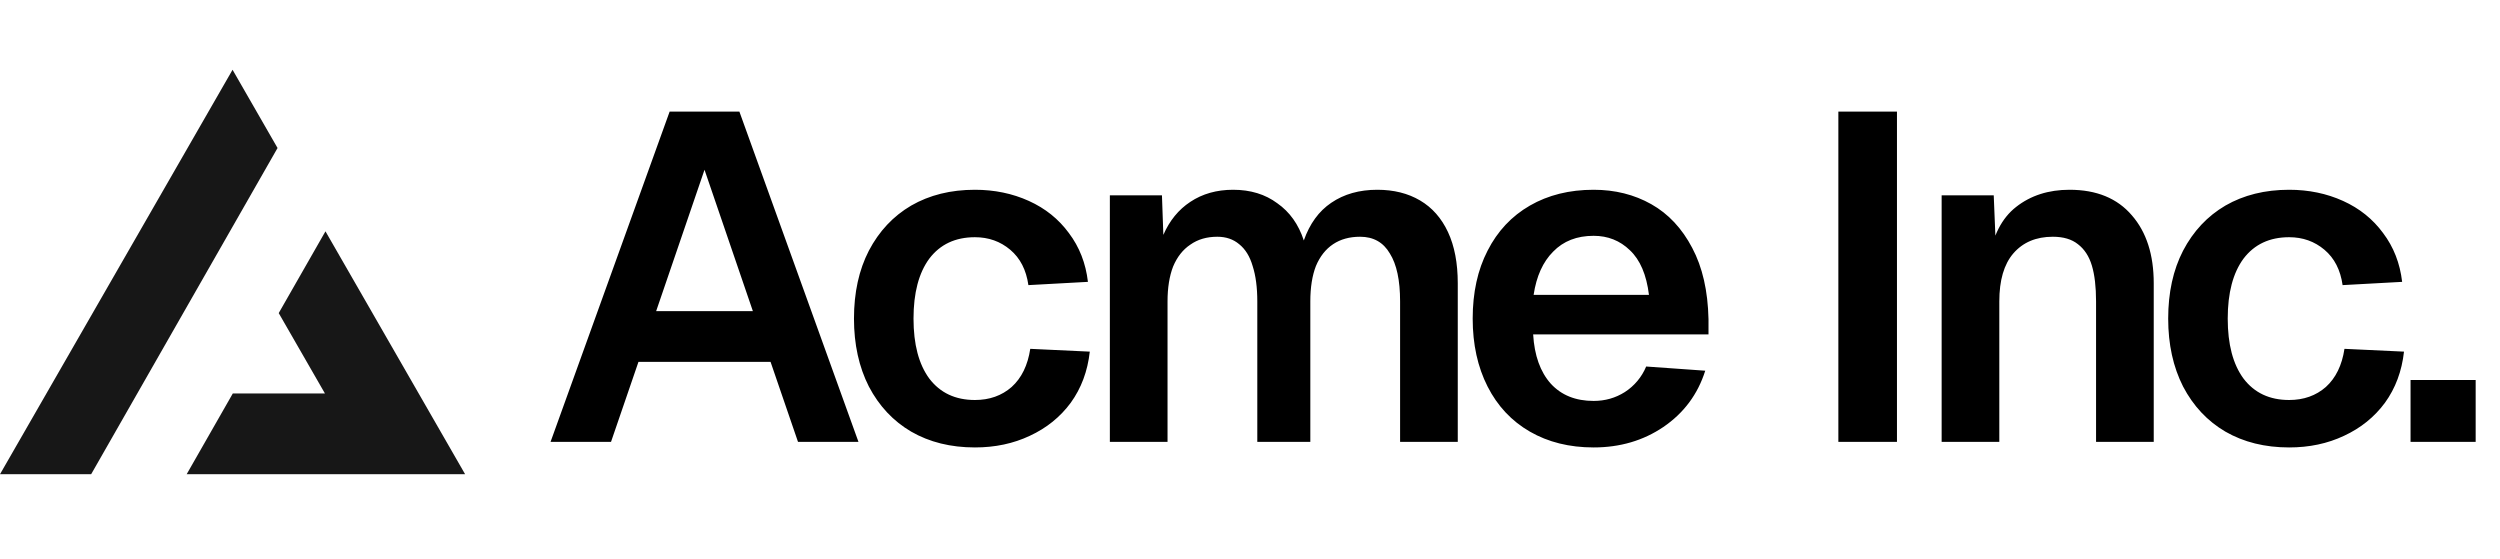
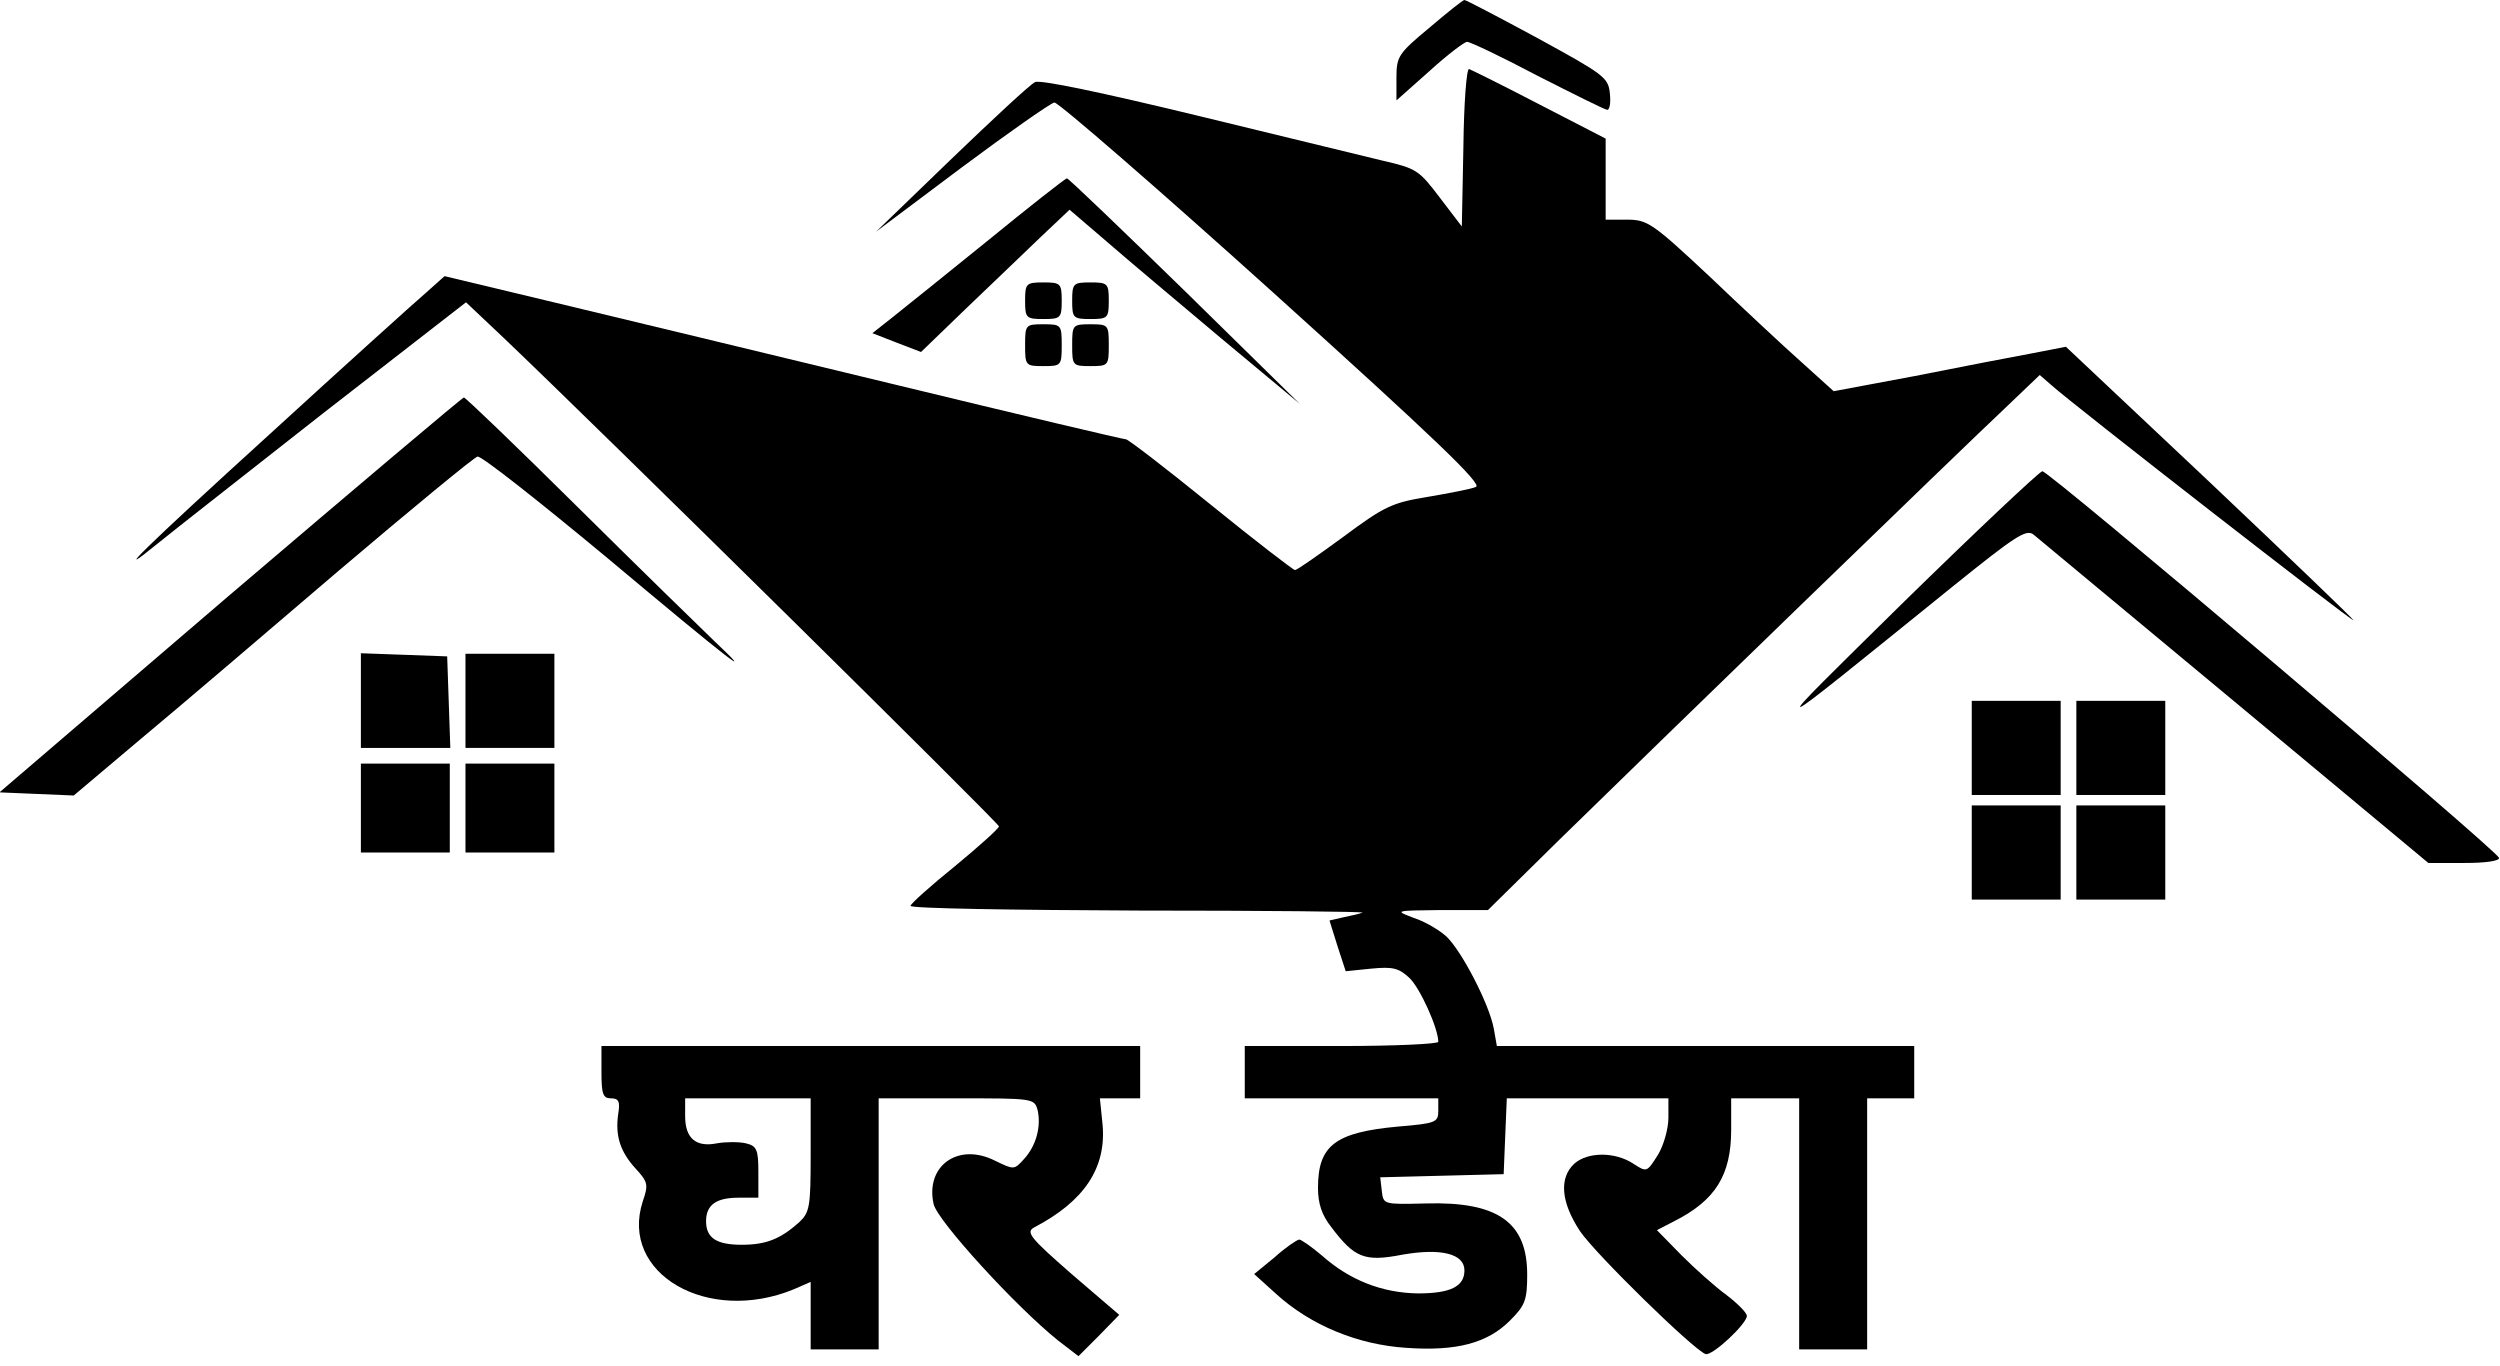
- <svg xmlns="http://www.w3.org/2000/svg" width="215" height="48" fill="none">
-   <path fill="#000" d="M57.588 9.6h6L73.828 38h-5.2l-2.36-6.88h-11.36L52.548 38h-5.2l10.24-28.4Zm7.16 17.16-4.16-12.16-4.16 12.16h8.32Zm23.694-2.24c-.186-1.307-.706-2.32-1.56-3.04-.853-.72-1.866-1.08-3.04-1.08-1.68 0-2.986.613-3.92 1.84-.906 1.227-1.36 2.947-1.36 5.16s.454 3.933 1.36 5.16c.934 1.227 2.24 1.84 3.92 1.84 1.254 0 2.307-.373 3.16-1.12.854-.773 1.387-1.867 1.6-3.28l5.12.24c-.186 1.68-.733 3.147-1.64 4.4-.906 1.227-2.08 2.173-3.52 2.84-1.413.667-2.986 1-4.72 1-2.08 0-3.906-.453-5.48-1.36-1.546-.907-2.76-2.2-3.64-3.88-.853-1.68-1.28-3.627-1.28-5.84 0-2.24.427-4.187 1.28-5.84.88-1.68 2.094-2.973 3.64-3.88 1.574-.907 3.4-1.36 5.48-1.36 1.68 0 3.227.32 4.64.96 1.414.64 2.56 1.56 3.44 2.76.907 1.2 1.454 2.6 1.64 4.2l-5.12.28Zm11.486-7.72.12 3.4c.534-1.227 1.307-2.173 2.32-2.84 1.04-.693 2.267-1.04 3.68-1.04 1.494 0 2.76.387 3.8 1.16 1.067.747 1.827 1.813 2.28 3.2.507-1.44 1.294-2.52 2.36-3.24 1.094-.747 2.414-1.12 3.96-1.12 1.414 0 2.64.307 3.68.92s1.84 1.52 2.4 2.72c.56 1.2.84 2.667.84 4.4V38h-4.96V25.92c0-1.813-.293-3.187-.88-4.12-.56-.96-1.413-1.44-2.56-1.44-.906 0-1.68.213-2.32.64-.64.427-1.133 1.053-1.48 1.88-.32.827-.48 1.84-.48 3.04V38h-4.56V25.92c0-1.2-.133-2.213-.4-3.04-.24-.827-.626-1.453-1.16-1.88-.506-.427-1.133-.64-1.88-.64-.906 0-1.68.227-2.32.68-.64.427-1.133 1.053-1.48 1.88-.32.827-.48 1.827-.48 3V38h-4.96V16.8h4.48Zm26.723 10.6c0-2.24.427-4.187 1.28-5.84.854-1.68 2.067-2.973 3.64-3.88 1.574-.907 3.4-1.36 5.48-1.36 1.84 0 3.494.413 4.96 1.24 1.467.827 2.64 2.08 3.52 3.76.88 1.653 1.347 3.693 1.4 6.12v1.32h-15.08c.107 1.813.614 3.227 1.52 4.24.907.987 2.134 1.48 3.68 1.48.987 0 1.88-.253 2.68-.76a4.803 4.803 0 0 0 1.84-2.2l5.08.36c-.64 2.027-1.84 3.64-3.6 4.84-1.733 1.173-3.733 1.76-6 1.76-2.08 0-3.906-.453-5.48-1.36-1.573-.907-2.786-2.2-3.64-3.88-.853-1.68-1.28-3.627-1.28-5.84Zm15.16-2.04c-.213-1.733-.76-3.013-1.64-3.84-.853-.827-1.893-1.24-3.12-1.24-1.44 0-2.6.453-3.48 1.36-.88.88-1.44 2.12-1.68 3.72h9.92ZM163.139 9.6V38h-5.04V9.6h5.04Zm8.322 7.2.24 5.88-.64-.36c.32-2.053 1.094-3.56 2.32-4.52 1.254-.987 2.787-1.48 4.6-1.48 2.32 0 4.107.733 5.36 2.2 1.254 1.44 1.88 3.387 1.88 5.84V38h-4.96V25.92c0-1.253-.12-2.28-.36-3.08-.24-.8-.64-1.413-1.2-1.84-.533-.427-1.253-.64-2.16-.64-1.44 0-2.573.48-3.4 1.44-.8.933-1.2 2.307-1.2 4.12V38h-4.96V16.8h4.48Zm30.003 7.72c-.186-1.307-.706-2.32-1.56-3.04-.853-.72-1.866-1.08-3.04-1.08-1.68 0-2.986.613-3.92 1.84-.906 1.227-1.36 2.947-1.36 5.16s.454 3.933 1.36 5.16c.934 1.227 2.24 1.84 3.92 1.84 1.254 0 2.307-.373 3.16-1.12.854-.773 1.387-1.867 1.6-3.28l5.12.24c-.186 1.68-.733 3.147-1.64 4.4-.906 1.227-2.08 2.173-3.52 2.84-1.413.667-2.986 1-4.72 1-2.08 0-3.906-.453-5.48-1.36-1.546-.907-2.76-2.2-3.64-3.88-.853-1.68-1.28-3.627-1.28-5.84 0-2.24.427-4.187 1.28-5.84.88-1.68 2.094-2.973 3.64-3.88 1.574-.907 3.4-1.36 5.48-1.36 1.68 0 3.227.32 4.64.96 1.414.64 2.56 1.56 3.44 2.76.907 1.2 1.454 2.6 1.64 4.2l-5.12.28Zm11.443 8.16V38h-5.6v-5.32h5.6Z" />
-   <path fill="#171717" fill-rule="evenodd" d="m7.839 40.783 16.03-28.054L20 6 0 40.783h7.839Zm8.214 0H40L27.99 19.894l-4.02 7.032 3.976 6.914H20.02l-3.967 6.943Z" clip-rule="evenodd" />
+ <svg xmlns="http://www.w3.org/2000/svg" version="1.0" width="478pt" height="261pt" viewBox="0 0 478 261" preserveAspectRatio="xMidYMid meet">
+   <g transform="translate(0,261) scale(0.1,-0.1)" fill="#000000" stroke="none">
+     <path d="M2733 2557 c-59 -49 -63 -55 -63 -95 l0 -44 63 56 c34 31 67 56 72 56 6 0 67 -29 135 -65 69 -35 129 -65 133 -65 5 0 7 14 5 32 -3 30 -12 36 -138 105 -74 40 -137 73 -140 73 -3 0 -33 -24 -67 -53z" />
+     <path d="M2798 2329 l-3 -152 -42 55 c-40 53 -45 56 -110 71 -37 9 -198 48 -358 87 -178 43 -296 68 -306 63 -9 -4 -81 -71 -160 -147 l-144 -139 164 123 c90 67 170 123 177 124 8 0 196 -163 419 -364 307 -277 400 -366 387 -371 -9 -4 -51 -12 -92 -19 -68 -11 -83 -18 -161 -76 -48 -35 -89 -64 -93 -64 -3 0 -76 56 -161 125 -85 69 -158 125 -162 125 -5 0 -204 47 -443 105 -239 58 -531 128 -647 156 l-213 51 -37 -33 c-21 -18 -154 -138 -295 -267 -243 -221 -312 -289 -215 -210 23 19 165 130 315 248 l273 212 72 -68 c188 -179 947 -928 947 -934 0 -4 -38 -38 -84 -76 -47 -38 -85 -72 -85 -76 -1 -5 196 -8 437 -9 240 0 433 -2 427 -4 -5 -2 -22 -6 -37 -9 l-26 -6 15 -48 16 -49 49 5 c41 4 53 1 73 -18 20 -19 55 -96 55 -122 0 -4 -83 -8 -185 -8 l-185 0 0 -50 0 -50 185 0 185 0 0 -24 c0 -22 -5 -24 -77 -30 -120 -11 -153 -36 -153 -117 0 -30 7 -52 26 -76 44 -58 63 -66 135 -52 74 13 119 2 119 -30 0 -31 -27 -44 -89 -44 -68 1 -130 25 -183 72 -20 17 -40 31 -44 31 -5 -1 -26 -15 -47 -34 l-39 -32 42 -38 c66 -60 156 -97 248 -103 97 -7 156 9 199 52 29 29 33 39 33 88 0 100 -56 140 -194 136 -81 -2 -81 -2 -84 24 l-3 26 118 3 118 3 3 73 3 72 154 0 155 0 0 -37 c0 -21 -9 -53 -20 -71 -21 -33 -21 -34 -47 -17 -35 23 -87 23 -113 0 -29 -27 -26 -73 11 -129 29 -43 216 -226 240 -235 13 -4 79 58 79 73 0 6 -18 24 -39 40 -22 16 -60 50 -86 76 l-47 48 33 17 c79 40 109 88 109 175 l0 60 65 0 65 0 0 -240 0 -240 65 0 65 0 0 240 0 240 45 0 45 0 0 50 0 50 -399 0 -399 0 -6 34 c-9 47 -61 147 -90 175 -13 12 -41 29 -63 36 -37 14 -37 14 52 15 l90 0 135 133 c188 184 771 749 853 826 l67 64 23 -20 c36 -33 577 -454 577 -449 0 2 -124 121 -275 264 l-275 259 -67 -13 c-38 -7 -137 -26 -222 -43 l-155 -29 -62 56 c-35 31 -114 105 -177 165 -107 100 -117 107 -156 107 l-41 0 0 78 0 77 -126 65 c-69 36 -130 66 -135 68 -5 2 -10 -65 -11 -149z" />
+     <path d="M1885 2147 c-83 -67 -166 -134 -184 -148 l-33 -26 46 -18 47 -18 87 84 c48 46 112 107 142 136 l55 52 70 -60 c39 -34 138 -117 220 -186 l150 -125 -220 216 c-121 118 -222 215 -225 215 -3 0 -73 -55 -155 -122z" />
+     <path d="M1960 2035 c0 -33 2 -35 35 -35 33 0 35 2 35 35 0 33 -2 35 -35 35 -33 0 -35 -2 -35 -35z" />
+     <path d="M2050 2035 c0 -33 2 -35 35 -35 33 0 35 2 35 35 0 33 -2 35 -35 35 -33 0 -35 -2 -35 -35z" />
+     <path d="M1960 1950 c0 -39 1 -40 35 -40 34 0 35 1 35 40 0 39 -1 40 -35 40 -34 0 -35 -1 -35 -40z" />
+     <path d="M2050 1950 c0 -39 1 -40 35 -40 34 0 35 1 35 40 0 39 -1 40 -35 40 -34 0 -35 -1 -35 -40z" />
+     <path d="M440 1473 l-441 -378 71 -3 71 -3 128 108 c71 59 242 205 380 323 139 118 258 216 264 217 7 2 117 -85 246 -192 241 -202 292 -241 206 -160 -27 26 -145 141 -261 256 -116 115 -214 209 -217 209 -3 0 -204 -170 -447 -377z" />
+     <path d="M3640 1459 c-276 -272 -281 -273 94 30 118 95 140 110 154 99 8 -7 182 -151 385 -320 l370 -308 69 0 c42 0 68 4 66 10 -5 15 -861 740 -873 739 -5 0 -125 -113 -265 -250z" />
+     <path d="M690 1270 l0 -90 85 0 86 0 -3 88 -3 87 -82 3 -83 3 0 -91z" />
+     <path d="M890 1270 l0 -90 85 0 85 0 0 90 0 90 -85 0 -85 0 0 -90z" />
+     <path d="M3770 1180 l0 -90 85 0 85 0 0 90 0 90 -85 0 -85 0 0 -90z" />
+     <path d="M3970 1180 l0 -90 85 0 85 0 0 90 0 90 -85 0 -85 0 0 -90z" />
+     <path d="M690 1065 l0 -85 85 0 85 0 0 85 0 85 -85 0 -85 0 0 -85z" />
+     <path d="M890 1065 l0 -85 85 0 85 0 0 85 0 85 -85 0 -85 0 0 -85z" />
+     <path d="M3770 980 l0 -90 85 0 85 0 0 90 0 90 -85 0 -85 0 0 -90z" />
+     <path d="M3970 980 l0 -90 85 0 85 0 0 90 0 90 -85 0 -85 0 0 -90z" />
+     <path d="M1150 560 c0 -42 3 -50 18 -50 15 0 18 -6 14 -30 -6 -42 4 -72 33 -104 24 -26 25 -31 14 -63 -45 -138 124 -236 289 -168 l32 14 0 -65 0 -64 65 0 65 0 0 240 0 240 149 0 c147 0 149 0 155 -23 7 -31 -3 -68 -26 -93 -19 -21 -19 -21 -56 -3 -70 35 -133 -10 -117 -83 7 -32 158 -197 238 -261 l39 -30 39 39 39 40 -91 78 c-79 69 -88 80 -72 89 96 50 139 114 131 198 l-5 49 38 0 39 0 0 50 0 50 -515 0 -515 0 0 -50z m400 -158 c0 -100 -2 -110 -22 -129 -36 -32 -63 -43 -110 -43 -48 0 -68 13 -68 45 0 31 19 45 62 45 l38 0 0 49 c0 43 -3 50 -24 55 -13 3 -38 3 -55 0 -40 -8 -61 9 -61 52 l0 34 120 0 120 0 0 -108z" />
+   </g>
</svg>
